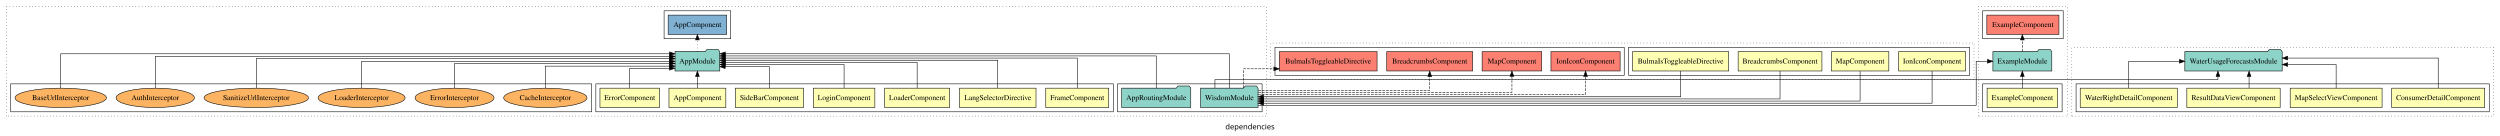
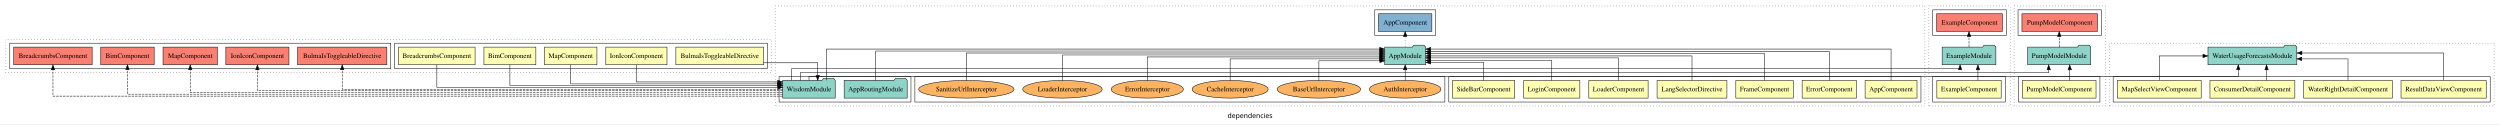
- <svg xmlns="http://www.w3.org/2000/svg" width="4653pt" height="253pt" viewBox="0.00 0.00 4653.00 252.80">
+ <svg xmlns="http://www.w3.org/2000/svg" width="5099pt" height="253pt" viewBox="0.00 0.00 5099.00 252.80">
  <g id="graph0" class="graph" transform="scale(1 1) rotate(0) translate(4 248.8)">
-     <polygon fill="white" stroke="transparent" points="-4,4 -4,-248.8 4649,-248.8 4649,4 -4,4" />
-     <text text-anchor="middle" x="2322.5" y="-8.2" font-family="sans-serif" font-size="14.00">dependencies</text>
+     <polygon fill="white" stroke="transparent" points="-4,4 -4,-248.8 5095,-248.8 5095,4 -4,4" />
+     <text text-anchor="middle" x="2545.5" y="-8.2" font-family="sans-serif" font-size="14.00">dependencies</text>
    <g id="clust1" class="cluster">
-       <polygon fill="none" stroke="black" stroke-dasharray="1,5" points="8,-32.8 8,-236.8 2353,-236.8 2353,-32.8 8,-32.8" />
+       <polygon fill="none" stroke="black" stroke-dasharray="1,5" points="1577,-32.8 1577,-236.8 3922,-236.8 3922,-32.8 1577,-32.8" />
    </g>
    <g id="clust2" class="cluster">
-       <polygon fill="none" stroke="black" points="1105,-40.8 1105,-92.8 2068,-92.8 2068,-40.8 1105,-40.8" />
+       <polygon fill="none" stroke="black" points="2951,-40.8 2951,-92.8 3914,-92.8 3914,-40.8 2951,-40.8" />
    </g>
    <g id="clust10" class="cluster">
-       <polygon fill="none" stroke="black" points="2076,-40.8 2076,-92.8 2345,-92.8 2345,-40.8 2076,-40.8" />
+       <polygon fill="none" stroke="black" points="1585,-40.8 1585,-92.8 1854,-92.8 1854,-40.8 1585,-40.8" />
    </g>
    <g id="clust12" class="cluster">
-       <polygon fill="none" stroke="black" points="1232,-176.8 1232,-228.8 1356,-228.8 1356,-176.8 1232,-176.8" />
+       <polygon fill="none" stroke="black" points="2800,-176.8 2800,-228.8 2924,-228.8 2924,-176.8 2800,-176.8" />
    </g>
    <g id="clust13" class="cluster">
-       <polygon fill="none" stroke="black" points="16,-40.8 16,-92.8 1097,-92.8 1097,-40.8 16,-40.8" />
+       <polygon fill="none" stroke="black" points="1862,-40.8 1862,-92.8 2943,-92.8 2943,-40.8 1862,-40.8" />
    </g>
    <g id="clust20" class="cluster">
-       <polygon fill="none" stroke="black" stroke-dasharray="1,5" points="3678,-32.8 3678,-236.8 3844,-236.8 3844,-32.8 3678,-32.8" />
+       <polygon fill="none" stroke="black" stroke-dasharray="1,5" points="3930,-32.8 3930,-236.8 4096,-236.8 4096,-32.8 3930,-32.8" />
    </g>
    <g id="clust21" class="cluster">
-       <polygon fill="none" stroke="black" points="3686,-40.8 3686,-92.8 3834,-92.8 3834,-40.8 3686,-40.8" />
+       <polygon fill="none" stroke="black" points="3938,-40.8 3938,-92.8 4086,-92.8 4086,-40.8 3938,-40.8" />
    </g>
    <g id="clust24" class="cluster">
-       <polygon fill="none" stroke="black" points="3686,-176.8 3686,-228.8 3836,-228.8 3836,-176.8 3686,-176.8" />
+       <polygon fill="none" stroke="black" points="3938,-176.8 3938,-228.8 4088,-228.8 4088,-176.8 3938,-176.8" />
    </g>
    <g id="clust27" class="cluster">
-       <polygon fill="none" stroke="black" stroke-dasharray="1,5" points="3852,-32.8 3852,-160.8 4637,-160.8 4637,-32.8 3852,-32.8" />
+       <polygon fill="none" stroke="black" stroke-dasharray="1,5" points="4104,-32.8 4104,-236.8 4290,-236.8 4290,-32.8 4104,-32.8" />
    </g>
    <g id="clust28" class="cluster">
-       <polygon fill="none" stroke="black" points="3860,-40.8 3860,-92.8 4629,-92.8 4629,-40.8 3860,-40.8" />
-     </g>
-     <g id="clust37" class="cluster">
-       <polygon fill="none" stroke="black" stroke-dasharray="1,5" points="2361,-100.8 2361,-168.8 3670,-168.8 3670,-100.8 2361,-100.8" />
-     </g>
-     <g id="clust38" class="cluster">
-       <polygon fill="none" stroke="black" points="3027,-108.8 3027,-160.8 3662,-160.8 3662,-108.8 3027,-108.8" />
+       <polygon fill="none" stroke="black" points="4113,-40.8 4113,-92.8 4279,-92.8 4279,-40.8 4113,-40.8" />
+     </g>
+     <g id="clust31" class="cluster">
+       <polygon fill="none" stroke="black" points="4112,-176.8 4112,-228.8 4282,-228.8 4282,-176.8 4112,-176.8" />
+     </g>
+     <g id="clust34" class="cluster">
+       <polygon fill="none" stroke="black" stroke-dasharray="1,5" points="4298,-32.8 4298,-160.8 5083,-160.8 5083,-32.8 4298,-32.8" />
+     </g>
+     <g id="clust35" class="cluster">
+       <polygon fill="none" stroke="black" points="4306,-40.8 4306,-92.8 5075,-92.8 5075,-40.8 4306,-40.8" />
    </g>
    <g id="clust44" class="cluster">
-       <polygon fill="none" stroke="black" points="2369,-108.8 2369,-160.8 3019,-160.8 3019,-108.8 2369,-108.8" />
+       <polygon fill="none" stroke="black" stroke-dasharray="1,5" points="8,-100.8 8,-168.8 1569,-168.8 1569,-100.8 8,-100.8" />
+     </g>
+     <g id="clust45" class="cluster">
+       <polygon fill="none" stroke="black" points="801,-108.8 801,-160.8 1561,-160.8 1561,-108.8 801,-108.8" />
+     </g>
+     <g id="clust52" class="cluster">
+       <polygon fill="none" stroke="black" points="16,-108.8 16,-160.8 793,-160.8 793,-108.8 16,-108.8" />
    </g>
    <g id="node1" class="node">
-       <polygon fill="#ffffb3" stroke="black" points="1346.94,-84.8 1241.06,-84.8 1241.06,-48.8 1346.94,-48.8 1346.94,-84.8" />
-       <text text-anchor="middle" x="1294" y="-62.6" font-family="Times,serif" font-size="14.00">AppComponent</text>
+       <polygon fill="#ffffb3" stroke="black" points="3905.94,-84.8 3800.06,-84.8 3800.06,-48.8 3905.94,-48.8 3905.94,-84.8" />
+       <text text-anchor="middle" x="3853" y="-62.6" font-family="Times,serif" font-size="14.00">AppComponent</text>
    </g>
    <g id="node8" class="node">
-       <polygon fill="#8dd3c7" stroke="black" points="1335.66,-152.8 1332.66,-156.8 1311.66,-156.8 1308.66,-152.8 1252.34,-152.8 1252.34,-116.8 1335.66,-116.8 1335.66,-152.8" />
-       <text text-anchor="middle" x="1294" y="-130.6" font-family="Times,serif" font-size="14.00">AppModule</text>
+       <polygon fill="#8dd3c7" stroke="black" points="2903.66,-152.8 2900.66,-156.8 2879.66,-156.8 2876.66,-152.8 2820.34,-152.8 2820.34,-116.8 2903.66,-116.8 2903.66,-152.8" />
+       <text text-anchor="middle" x="2862" y="-130.6" font-family="Times,serif" font-size="14.00">AppModule</text>
    </g>
    <g id="edge1" class="edge">
-       <path fill="none" stroke="black" d="M1294,-85.02C1294,-85.02 1294,-106.53 1294,-106.53" />
-       <polygon fill="black" stroke="black" points="1290.5,-106.53 1294,-116.53 1297.5,-106.53 1290.5,-106.53" />
+       <path fill="none" stroke="black" d="M3853,-85C3853,-109.16 3853,-148.8 3853,-148.8 3853,-148.8 2913.95,-148.8 2913.95,-148.8" />
+       <polygon fill="black" stroke="black" points="2913.95,-145.3 2903.95,-148.8 2913.95,-152.3 2913.95,-145.3" />
    </g>
    <g id="node2" class="node">
-       <polygon fill="#ffffb3" stroke="black" points="1223.37,-84.8 1112.63,-84.8 1112.63,-48.8 1223.37,-48.8 1223.37,-84.8" />
-       <text text-anchor="middle" x="1168" y="-62.6" font-family="Times,serif" font-size="14.00">ErrorComponent</text>
+       <polygon fill="#ffffb3" stroke="black" points="3782.37,-84.8 3671.63,-84.8 3671.63,-48.8 3782.37,-48.8 3782.37,-84.8" />
+       <text text-anchor="middle" x="3727" y="-62.6" font-family="Times,serif" font-size="14.00">ErrorComponent</text>
    </g>
    <g id="edge2" class="edge">
-       <path fill="none" stroke="black" d="M1168,-84.81C1168,-100.85 1168,-121.8 1168,-121.8 1168,-121.8 1242.04,-121.8 1242.04,-121.8" />
-       <polygon fill="black" stroke="black" points="1242.04,-125.3 1252.04,-121.8 1242.04,-118.3 1242.04,-125.3" />
+       <path fill="none" stroke="black" d="M3727,-85.05C3727,-107.82 3727,-143.8 3727,-143.8 3727,-143.8 2913.72,-143.8 2913.72,-143.8" />
+       <polygon fill="black" stroke="black" points="2913.72,-140.3 2903.72,-143.8 2913.72,-147.3 2913.72,-140.3" />
    </g>
    <g id="node3" class="node">
-       <polygon fill="#ffffb3" stroke="black" points="2059.6,-84.8 1942.4,-84.8 1942.4,-48.8 2059.6,-48.8 2059.6,-84.8" />
-       <text text-anchor="middle" x="2001" y="-62.6" font-family="Times,serif" font-size="14.00">FrameComponent</text>
+       <polygon fill="#ffffb3" stroke="black" points="3653.6,-84.8 3536.4,-84.8 3536.4,-48.8 3653.6,-48.8 3653.6,-84.8" />
+       <text text-anchor="middle" x="3595" y="-62.6" font-family="Times,serif" font-size="14.00">FrameComponent</text>
    </g>
    <g id="edge3" class="edge">
-       <path fill="none" stroke="black" d="M2001,-85.09C2001,-107.01 2001,-140.8 2001,-140.8 2001,-140.8 1345.85,-140.8 1345.85,-140.8" />
-       <polygon fill="black" stroke="black" points="1345.85,-137.3 1335.85,-140.8 1345.85,-144.3 1345.85,-137.3" />
+       <path fill="none" stroke="black" d="M3595,-84.84C3595,-106.46 3595,-139.8 3595,-139.8 3595,-139.8 2913.78,-139.8 2913.78,-139.8" />
+       <polygon fill="black" stroke="black" points="2913.78,-136.3 2903.78,-139.8 2913.78,-143.3 2913.78,-136.3" />
    </g>
    <g id="node4" class="node">
-       <polygon fill="#ffffb3" stroke="black" points="1924.22,-84.8 1781.78,-84.8 1781.78,-48.8 1924.22,-48.8 1924.22,-84.8" />
-       <text text-anchor="middle" x="1853" y="-62.6" font-family="Times,serif" font-size="14.00">LangSelectorDirective</text>
+       <polygon fill="#ffffb3" stroke="black" points="3518.22,-84.8 3375.78,-84.8 3375.78,-48.8 3518.22,-48.8 3518.22,-84.8" />
+       <text text-anchor="middle" x="3447" y="-62.6" font-family="Times,serif" font-size="14.00">LangSelectorDirective</text>
    </g>
    <g id="edge4" class="edge">
-       <path fill="none" stroke="black" d="M1853,-84.83C1853,-105.57 1853,-136.8 1853,-136.8 1853,-136.8 1346.02,-136.8 1346.02,-136.8" />
-       <polygon fill="black" stroke="black" points="1346.02,-133.3 1336.02,-136.8 1346.02,-140.3 1346.02,-133.3" />
+       <path fill="none" stroke="black" d="M3447,-85.02C3447,-105.17 3447,-134.8 3447,-134.8 3447,-134.8 2914.07,-134.8 2914.07,-134.8" />
+       <polygon fill="black" stroke="black" points="2914.07,-131.3 2904.07,-134.8 2914.07,-138.3 2914.07,-131.3" />
    </g>
    <g id="node5" class="node">
-       <polygon fill="#ffffb3" stroke="black" points="1763.47,-84.8 1642.53,-84.8 1642.53,-48.8 1763.47,-48.8 1763.47,-84.8" />
-       <text text-anchor="middle" x="1703" y="-62.6" font-family="Times,serif" font-size="14.00">LoaderComponent</text>
+       <polygon fill="#ffffb3" stroke="black" points="3357.47,-84.8 3236.53,-84.8 3236.53,-48.8 3357.47,-48.8 3357.47,-84.8" />
+       <text text-anchor="middle" x="3297" y="-62.6" font-family="Times,serif" font-size="14.00">LoaderComponent</text>
    </g>
    <g id="edge5" class="edge">
-       <path fill="none" stroke="black" d="M1703,-84.83C1703,-104.38 1703,-132.8 1703,-132.8 1703,-132.8 1345.85,-132.8 1345.85,-132.8" />
-       <polygon fill="black" stroke="black" points="1345.85,-129.3 1335.85,-132.8 1345.85,-136.3 1345.85,-129.3" />
+       <path fill="none" stroke="black" d="M3297,-84.97C3297,-103.89 3297,-130.8 3297,-130.8 3297,-130.8 2913.71,-130.8 2913.71,-130.8" />
+       <polygon fill="black" stroke="black" points="2913.71,-127.3 2903.71,-130.8 2913.71,-134.3 2913.71,-127.3" />
    </g>
    <g id="node6" class="node">
-       <polygon fill="#ffffb3" stroke="black" points="1624.28,-84.8 1509.72,-84.8 1509.72,-48.8 1624.28,-48.8 1624.28,-84.8" />
-       <text text-anchor="middle" x="1567" y="-62.6" font-family="Times,serif" font-size="14.00">LoginComponent</text>
+       <polygon fill="#ffffb3" stroke="black" points="3218.27,-84.8 3103.73,-84.8 3103.73,-48.8 3218.27,-48.8 3218.27,-84.8" />
+       <text text-anchor="middle" x="3161" y="-62.6" font-family="Times,serif" font-size="14.00">LoginComponent</text>
    </g>
    <g id="edge6" class="edge">
-       <path fill="none" stroke="black" d="M1567,-85.07C1567,-103.36 1567,-128.8 1567,-128.8 1567,-128.8 1345.76,-128.8 1345.76,-128.8" />
-       <polygon fill="black" stroke="black" points="1345.76,-125.3 1335.76,-128.8 1345.76,-132.3 1345.76,-125.3" />
+       <path fill="none" stroke="black" d="M3161,-84.82C3161,-102.17 3161,-125.8 3161,-125.8 3161,-125.8 2913.89,-125.8 2913.89,-125.8" />
+       <polygon fill="black" stroke="black" points="2913.89,-122.3 2903.89,-125.8 2913.89,-129.3 2913.89,-122.3" />
    </g>
    <g id="node7" class="node">
-       <polygon fill="#ffffb3" stroke="black" points="1491.43,-84.8 1364.57,-84.8 1364.57,-48.8 1491.43,-48.8 1491.43,-84.8" />
-       <text text-anchor="middle" x="1428" y="-62.6" font-family="Times,serif" font-size="14.00">SideBarComponent</text>
+       <polygon fill="#ffffb3" stroke="black" points="3085.44,-84.8 2958.56,-84.8 2958.56,-48.8 3085.44,-48.8 3085.44,-84.8" />
+       <text text-anchor="middle" x="3022" y="-62.6" font-family="Times,serif" font-size="14.00">SideBarComponent</text>
    </g>
    <g id="edge7" class="edge">
-       <path fill="none" stroke="black" d="M1428,-84.83C1428,-101.86 1428,-124.8 1428,-124.8 1428,-124.8 1345.66,-124.8 1345.66,-124.8" />
-       <polygon fill="black" stroke="black" points="1345.66,-121.3 1335.66,-124.8 1345.66,-128.3 1345.66,-121.3" />
+       <path fill="none" stroke="black" d="M3022,-84.81C3022,-100.85 3022,-121.8 3022,-121.8 3022,-121.8 2914.04,-121.8 2914.04,-121.8" />
+       <polygon fill="black" stroke="black" points="2914.04,-118.3 2904.04,-121.8 2914.04,-125.3 2914.04,-118.3" />
    </g>
    <g id="node11" class="node">
-       <polygon fill="#80b1d3" stroke="black" points="1348.44,-220.8 1239.56,-220.8 1239.56,-184.8 1348.44,-184.8 1348.44,-220.8" />
-       <text text-anchor="middle" x="1294" y="-198.6" font-family="Times,serif" font-size="14.00">AppComponent </text>
+       <polygon fill="#80b1d3" stroke="black" points="2916.44,-220.8 2807.56,-220.8 2807.56,-184.8 2916.44,-184.8 2916.44,-220.8" />
+       <text text-anchor="middle" x="2862" y="-198.6" font-family="Times,serif" font-size="14.00">AppComponent </text>
    </g>
    <g id="edge10" class="edge">
-       <path fill="none" stroke="black" stroke-dasharray="1,5" d="M1294,-153.02C1294,-153.02 1294,-174.53 1294,-174.53" />
-       <polygon fill="black" stroke="black" points="1290.5,-174.53 1294,-184.53 1297.5,-174.53 1290.5,-174.53" />
+       <path fill="none" stroke="black" stroke-dasharray="1,5" d="M2862,-153.02C2862,-153.02 2862,-174.53 2862,-174.53" />
+       <polygon fill="black" stroke="black" points="2858.5,-174.53 2862,-184.53 2865.5,-174.53 2858.5,-174.53" />
    </g>
    <g id="node9" class="node">
-       <polygon fill="#8dd3c7" stroke="black" points="2212.27,-84.8 2209.27,-88.8 2188.27,-88.8 2185.27,-84.8 2083.73,-84.8 2083.73,-48.8 2212.27,-48.8 2212.27,-84.8" />
-       <text text-anchor="middle" x="2148" y="-62.6" font-family="Times,serif" font-size="14.00">AppRoutingModule</text>
+       <polygon fill="#8dd3c7" stroke="black" points="1846.28,-84.8 1843.28,-88.8 1822.28,-88.8 1819.28,-84.8 1717.72,-84.8 1717.72,-48.8 1846.28,-48.8 1846.28,-84.8" />
+       <text text-anchor="middle" x="1782" y="-62.6" font-family="Times,serif" font-size="14.00">AppRoutingModule</text>
    </g>
    <g id="edge8" class="edge">
-       <path fill="none" stroke="black" d="M2148,-84.89C2148,-107.93 2148,-144.8 2148,-144.8 2148,-144.8 1345.77,-144.8 1345.77,-144.8" />
-       <polygon fill="black" stroke="black" points="1345.77,-141.3 1335.77,-144.8 1345.77,-148.3 1345.77,-141.3" />
+       <path fill="none" stroke="black" d="M1782,-84.89C1782,-107.93 1782,-144.8 1782,-144.8 1782,-144.8 2810.32,-144.8 2810.32,-144.8" />
+       <polygon fill="black" stroke="black" points="2810.32,-148.3 2820.32,-144.8 2810.32,-141.3 2810.32,-148.3" />
    </g>
    <g id="node10" class="node">
-       <polygon fill="#8dd3c7" stroke="black" points="2337.49,-84.8 2334.49,-88.8 2313.49,-88.8 2310.49,-84.8 2230.51,-84.8 2230.51,-48.8 2337.49,-48.8 2337.49,-84.8" />
-       <text text-anchor="middle" x="2284" y="-62.6" font-family="Times,serif" font-size="14.00">WisdomModule</text>
+       <polygon fill="#8dd3c7" stroke="black" points="1699.49,-84.8 1696.49,-88.8 1675.49,-88.8 1672.49,-84.8 1592.51,-84.8 1592.51,-48.8 1699.49,-48.8 1699.49,-84.8" />
+       <text text-anchor="middle" x="1646" y="-62.6" font-family="Times,serif" font-size="14.00">WisdomModule</text>
    </g>
    <g id="edge9" class="edge">
-       <path fill="none" stroke="black" d="M2284,-85C2284,-109.16 2284,-148.8 2284,-148.8 2284,-148.8 1345.91,-148.8 1345.91,-148.8" />
-       <polygon fill="black" stroke="black" points="1345.91,-145.3 1335.91,-148.8 1345.91,-152.3 1345.91,-145.3" />
+       <path fill="none" stroke="black" d="M1681.66,-85C1681.66,-109.16 1681.66,-148.8 1681.66,-148.8 1681.66,-148.8 2809.99,-148.8 2809.99,-148.8" />
+       <polygon fill="black" stroke="black" points="2809.99,-152.3 2819.99,-148.8 2809.99,-145.3 2809.99,-152.3" />
    </g>
    <g id="node19" class="node">
-       <polygon fill="#8dd3c7" stroke="black" points="3814.81,-152.8 3811.81,-156.8 3790.81,-156.8 3787.81,-152.8 3705.19,-152.8 3705.19,-116.8 3814.81,-116.8 3814.81,-152.8" />
-       <text text-anchor="middle" x="3760" y="-130.6" font-family="Times,serif" font-size="14.00">ExampleModule</text>
+       <polygon fill="#8dd3c7" stroke="black" points="4066.81,-152.8 4063.81,-156.8 4042.81,-156.8 4039.81,-152.8 3957.19,-152.8 3957.19,-116.8 4066.81,-116.8 4066.81,-152.8" />
+       <text text-anchor="middle" x="4012" y="-130.6" font-family="Times,serif" font-size="14.00">ExampleModule</text>
    </g>
    <g id="edge18" class="edge">
-       <path fill="none" stroke="black" d="M2337.64,-52.8C2593.1,-52.8 3674.07,-52.8 3674.07,-52.8 3674.07,-52.8 3674.07,-134.8 3674.07,-134.8 3674.07,-134.8 3695.09,-134.8 3695.09,-134.8" />
-       <polygon fill="black" stroke="black" points="3695.09,-138.3 3705.09,-134.8 3695.09,-131.3 3695.09,-138.3" />
+       <path fill="none" stroke="black" d="M1610.34,-84.86C1610.34,-96.24 1610.34,-108.8 1610.34,-108.8 1610.34,-108.8 3993.78,-108.8 3993.78,-108.8 3993.78,-108.8 3993.78,-109.59 3993.78,-109.59" />
+       <polygon fill="black" stroke="black" points="3990.28,-106.74 3993.78,-116.74 3997.28,-106.74 3990.28,-106.74" />
+     </g>
+     <g id="node22" class="node">
+       <polygon fill="#8dd3c7" stroke="black" points="4260.28,-152.8 4257.28,-156.8 4236.28,-156.8 4233.28,-152.8 4131.72,-152.8 4131.72,-116.8 4260.28,-116.8 4260.28,-152.8" />
+       <text text-anchor="middle" x="4196" y="-130.6" font-family="Times,serif" font-size="14.00">PumpModelModule</text>
+     </g>
+     <g id="edge21" class="edge">
+       <path fill="none" stroke="black" d="M1628.17,-84.99C1628.17,-93.08 1628.17,-100.8 1628.17,-100.8 1628.17,-100.8 4174.54,-100.8 4174.54,-100.8 4174.54,-100.8 4174.54,-106.61 4174.54,-106.61" />
+       <polygon fill="black" stroke="black" points="4171.04,-106.61 4174.54,-116.61 4178.04,-106.61 4171.04,-106.61" />
+     </g>
+     <g id="node28" class="node">
+       <polygon fill="#8dd3c7" stroke="black" points="4680.61,-152.8 4677.61,-156.8 4656.61,-156.8 4653.61,-152.8 4499.39,-152.8 4499.39,-116.8 4680.61,-116.8 4680.61,-152.8" />
+       <text text-anchor="middle" x="4590" y="-130.6" font-family="Times,serif" font-size="14.00">WaterUsageForecastsModule</text>
+     </g>
+     <g id="edge27" class="edge">
+       <path fill="none" stroke="black" d="M1646,-84.86C1646,-89.29 1646,-92.8 1646,-92.8 1646,-92.8 4561.15,-92.8 4561.15,-92.8 4561.15,-92.8 4561.15,-106.74 4561.15,-106.74" />
+       <polygon fill="black" stroke="black" points="4557.65,-106.74 4561.15,-116.74 4564.65,-106.74 4557.65,-106.74" />
+     </g>
+     <g id="node34" class="node">
+       <polygon fill="#fb8072" stroke="black" points="310.45,-152.8 201.55,-152.8 201.55,-116.8 310.45,-116.8 310.45,-152.8" />
+       <text text-anchor="middle" x="256" y="-130.6" font-family="Times,serif" font-size="14.00">BimComponent </text>
+     </g>
+     <g id="edge33" class="edge">
+       <path fill="none" stroke="black" stroke-dasharray="5,2" d="M1592.36,-56.8C1336.91,-56.8 256,-56.8 256,-56.8 256,-56.8 256,-106.71 256,-106.71" />
+       <polygon fill="black" stroke="black" points="252.5,-106.71 256,-116.71 259.5,-106.71 252.5,-106.71" />
+     </g>
+     <g id="node35" class="node">
+       <polygon fill="#fb8072" stroke="black" points="183.97,-152.8 24.03,-152.8 24.03,-116.8 183.97,-116.8 183.97,-152.8" />
+       <text text-anchor="middle" x="104" y="-130.6" font-family="Times,serif" font-size="14.00">BreadcrumbsComponent </text>
+     </g>
+     <g id="edge34" class="edge">
+       <path fill="none" stroke="black" stroke-dasharray="5,2" d="M1592.47,-52.8C1320.44,-52.8 104,-52.8 104,-52.8 104,-52.8 104,-106.6 104,-106.6" />
+       <polygon fill="black" stroke="black" points="100.5,-106.6 104,-116.6 107.5,-106.6 100.5,-106.6" />
+     </g>
+     <g id="node36" class="node">
+       <polygon fill="#fb8072" stroke="black" points="785,-152.8 603,-152.8 603,-116.8 785,-116.8 785,-152.8" />
+       <text text-anchor="middle" x="694" y="-130.6" font-family="Times,serif" font-size="14.00">BulmaIsToggleableDirective </text>
+     </g>
+     <g id="edge35" class="edge">
+       <path fill="none" stroke="black" stroke-dasharray="5,2" d="M1592.43,-66.8C1391.49,-66.8 694,-66.8 694,-66.8 694,-66.8 694,-106.58 694,-106.58" />
+       <polygon fill="black" stroke="black" points="690.5,-106.58 694,-116.58 697.5,-106.58 690.5,-106.58" />
+     </g>
+     <g id="node37" class="node">
+       <polygon fill="#fb8072" stroke="black" points="585.37,-152.8 456.63,-152.8 456.63,-116.8 585.37,-116.8 585.37,-152.8" />
+       <text text-anchor="middle" x="521" y="-130.6" font-family="Times,serif" font-size="14.00">IonIconComponent </text>
+     </g>
+     <g id="edge36" class="edge">
+       <path fill="none" stroke="black" stroke-dasharray="5,2" d="M1592.5,-63.8C1368.92,-63.8 521,-63.8 521,-63.8 521,-63.8 521,-106.52 521,-106.52" />
+       <polygon fill="black" stroke="black" points="517.5,-106.52 521,-116.52 524.5,-106.52 517.5,-106.52" />
+     </g>
+     <g id="node38" class="node">
+       <polygon fill="#fb8072" stroke="black" points="439.49,-152.8 328.51,-152.8 328.51,-116.8 439.49,-116.8 439.49,-152.8" />
+       <text text-anchor="middle" x="384" y="-130.6" font-family="Times,serif" font-size="14.00">MapComponent </text>
+     </g>
+     <g id="edge37" class="edge">
+       <path fill="none" stroke="black" stroke-dasharray="5,2" d="M1592.18,-59.8C1351.3,-59.8 384,-59.8 384,-59.8 384,-59.8 384,-106.64 384,-106.64" />
+       <polygon fill="black" stroke="black" points="380.5,-106.64 384,-116.64 387.5,-106.64 380.5,-106.64" />
+     </g>
+     <g id="node12" class="node">
+       <ellipse fill="#fdb462" stroke="black" cx="2862" cy="-66.8" rx="72.92" ry="18" />
+       <text text-anchor="middle" x="2862" y="-62.6" font-family="Times,serif" font-size="14.00">AuthInterceptor</text>
+     </g>
+     <g id="edge11" class="edge">
+       <path fill="none" stroke="black" d="M2862,-85.02C2862,-85.02 2862,-106.53 2862,-106.53" />
+       <polygon fill="black" stroke="black" points="2858.5,-106.53 2862,-116.53 2865.5,-106.53 2858.5,-106.53" />
+     </g>
+     <g id="node13" class="node">
+       <ellipse fill="#fdb462" stroke="black" cx="2686" cy="-66.8" rx="85.08" ry="18" />
+       <text text-anchor="middle" x="2686" y="-62.6" font-family="Times,serif" font-size="14.00">BaseUrlInterceptor</text>
+     </g>
+     <g id="edge12" class="edge">
+       <path fill="none" stroke="black" d="M2686,-84.83C2686,-101.86 2686,-124.8 2686,-124.8 2686,-124.8 2810.29,-124.8 2810.29,-124.8" />
+       <polygon fill="black" stroke="black" points="2810.29,-128.3 2820.29,-124.8 2810.29,-121.3 2810.29,-128.3" />
+     </g>
+     <g id="node14" class="node">
+       <ellipse fill="#fdb462" stroke="black" cx="2505" cy="-66.8" rx="77.54" ry="18" />
+       <text text-anchor="middle" x="2505" y="-62.6" font-family="Times,serif" font-size="14.00">CacheInterceptor</text>
+     </g>
+     <g id="edge13" class="edge">
+       <path fill="none" stroke="black" d="M2505,-85.07C2505,-103.36 2505,-128.8 2505,-128.8 2505,-128.8 2810,-128.8 2810,-128.8" />
+       <polygon fill="black" stroke="black" points="2810,-132.3 2820,-128.8 2810,-125.3 2810,-132.3" />
+     </g>
+     <g id="node15" class="node">
+       <ellipse fill="#fdb462" stroke="black" cx="2336" cy="-66.8" rx="73.54" ry="18" />
+       <text text-anchor="middle" x="2336" y="-62.6" font-family="Times,serif" font-size="14.00">ErrorInterceptor</text>
+     </g>
+     <g id="edge14" class="edge">
+       <path fill="none" stroke="black" d="M2336,-84.83C2336,-104.38 2336,-132.8 2336,-132.8 2336,-132.8 2810.29,-132.8 2810.29,-132.8" />
+       <polygon fill="black" stroke="black" points="2810.29,-136.3 2820.29,-132.8 2810.29,-129.3 2810.29,-136.3" />
+     </g>
+     <g id="node16" class="node">
+       <ellipse fill="#fdb462" stroke="black" cx="2163" cy="-66.8" rx="80.98" ry="18" />
+       <text text-anchor="middle" x="2163" y="-62.6" font-family="Times,serif" font-size="14.00">LoaderInterceptor</text>
+     </g>
+     <g id="edge15" class="edge">
+       <path fill="none" stroke="black" d="M2163,-84.83C2163,-105.57 2163,-136.8 2163,-136.8 2163,-136.8 2810.11,-136.8 2810.11,-136.8" />
+       <polygon fill="black" stroke="black" points="2810.11,-140.3 2820.11,-136.8 2810.11,-133.3 2810.11,-140.3" />
+     </g>
+     <g id="node17" class="node">
+       <ellipse fill="#fdb462" stroke="black" cx="1967" cy="-66.8" rx="97.25" ry="18" />
+       <text text-anchor="middle" x="1967" y="-62.6" font-family="Times,serif" font-size="14.00">SanitizeUrlInterceptor</text>
+     </g>
+     <g id="edge16" class="edge">
+       <path fill="none" stroke="black" d="M1967,-85.09C1967,-107.01 1967,-140.8 1967,-140.8 1967,-140.8 2810.33,-140.8 2810.33,-140.8" />
+       <polygon fill="black" stroke="black" points="2810.33,-144.3 2820.33,-140.8 2810.33,-137.3 2810.33,-144.3" />
+     </g>
+     <g id="node18" class="node">
+       <polygon fill="#ffffb3" stroke="black" points="4077.59,-84.8 3946.41,-84.8 3946.41,-48.8 4077.59,-48.8 4077.59,-84.8" />
+       <text text-anchor="middle" x="4012" y="-62.6" font-family="Times,serif" font-size="14.00">ExampleComponent</text>
+     </g>
+     <g id="edge17" class="edge">
+       <path fill="none" stroke="black" d="M4030.22,-85.02C4030.22,-85.02 4030.22,-106.53 4030.22,-106.53" />
+       <polygon fill="black" stroke="black" points="4026.72,-106.53 4030.22,-116.53 4033.72,-106.53 4026.72,-106.53" />
+     </g>
+     <g id="node20" class="node">
+       <polygon fill="#fb8072" stroke="black" points="4080.09,-220.8 3945.91,-220.8 3945.91,-184.8 4080.09,-184.8 4080.09,-220.8" />
+       <text text-anchor="middle" x="4013" y="-198.6" font-family="Times,serif" font-size="14.00">ExampleComponent </text>
+     </g>
+     <g id="edge19" class="edge">
+       <path fill="none" stroke="black" stroke-dasharray="5,2" d="M4012,-153.02C4012,-153.02 4012,-174.53 4012,-174.53" />
+       <polygon fill="black" stroke="black" points="4008.5,-174.53 4012,-184.53 4015.5,-174.53 4008.5,-174.53" />
+     </g>
+     <g id="node21" class="node">
+       <polygon fill="#ffffb3" stroke="black" points="4271.06,-84.8 4120.94,-84.8 4120.94,-48.8 4271.06,-48.8 4271.06,-84.8" />
+       <text text-anchor="middle" x="4196" y="-62.6" font-family="Times,serif" font-size="14.00">PumpModelComponent</text>
+     </g>
+     <g id="edge20" class="edge">
+       <path fill="none" stroke="black" d="M4217.46,-85.02C4217.46,-85.02 4217.46,-106.53 4217.46,-106.53" />
+       <polygon fill="black" stroke="black" points="4213.96,-106.53 4217.46,-116.53 4220.96,-106.53 4213.96,-106.53" />
+     </g>
+     <g id="node23" class="node">
+       <polygon fill="#fb8072" stroke="black" points="4274.06,-220.8 4119.94,-220.8 4119.94,-184.8 4274.06,-184.8 4274.06,-220.8" />
+       <text text-anchor="middle" x="4197" y="-198.6" font-family="Times,serif" font-size="14.00">PumpModelComponent </text>
+     </g>
+     <g id="edge22" class="edge">
+       <path fill="none" stroke="black" stroke-dasharray="5,2" d="M4196,-153.02C4196,-153.02 4196,-174.53 4196,-174.53" />
+       <polygon fill="black" stroke="black" points="4192.5,-174.53 4196,-184.53 4199.5,-174.53 4192.5,-174.53" />
+     </g>
+     <g id="node24" class="node">
+       <polygon fill="#ffffb3" stroke="black" points="4676.59,-84.8 4503.41,-84.8 4503.41,-48.8 4676.59,-48.8 4676.59,-84.8" />
+       <text text-anchor="middle" x="4590" y="-62.6" font-family="Times,serif" font-size="14.00">ConsumerDetailComponent</text>
+     </g>
+     <g id="edge23" class="edge">
+       <path fill="none" stroke="black" d="M4618.85,-85.02C4618.85,-85.02 4618.85,-106.53 4618.85,-106.53" />
+       <polygon fill="black" stroke="black" points="4615.35,-106.53 4618.85,-116.53 4622.35,-106.53 4615.35,-106.53" />
    </g>
    <g id="node25" class="node">
-       <polygon fill="#8dd3c7" stroke="black" points="4243.59,-152.8 4240.59,-156.8 4219.59,-156.8 4216.59,-152.8 4062.41,-152.8 4062.41,-116.8 4243.59,-116.8 4243.59,-152.8" />
-       <text text-anchor="middle" x="4153" y="-130.6" font-family="Times,serif" font-size="14.00">WaterUsageForecastsModule</text>
+       <polygon fill="#ffffb3" stroke="black" points="4485.53,-84.8 4314.47,-84.8 4314.47,-48.8 4485.53,-48.8 4485.53,-84.8" />
+       <text text-anchor="middle" x="4400" y="-62.6" font-family="Times,serif" font-size="14.00">MapSelectViewComponent</text>
    </g>
    <g id="edge24" class="edge">
-       <path fill="none" stroke="black" d="M2257.25,-84.99C2257.25,-93.08 2257.25,-100.8 2257.25,-100.8 2257.25,-100.8 4124.02,-100.8 4124.02,-100.8 4124.02,-100.8 4124.02,-106.61 4124.02,-106.61" />
-       <polygon fill="black" stroke="black" points="4120.52,-106.61 4124.02,-116.61 4127.52,-106.61 4120.52,-106.61" />
+       <path fill="none" stroke="black" d="M4400,-85.02C4400,-105.17 4400,-134.8 4400,-134.8 4400,-134.8 4489.17,-134.8 4489.17,-134.8" />
+       <polygon fill="black" stroke="black" points="4489.17,-138.3 4499.17,-134.8 4489.17,-131.3 4489.17,-138.3" />
+     </g>
+     <g id="node26" class="node">
+       <polygon fill="#ffffb3" stroke="black" points="5066.86,-84.8 4893.14,-84.8 4893.14,-48.8 5066.86,-48.8 5066.86,-84.8" />
+       <text text-anchor="middle" x="4980" y="-62.6" font-family="Times,serif" font-size="14.00">ResultDataViewComponent</text>
+     </g>
+     <g id="edge25" class="edge">
+       <path fill="none" stroke="black" d="M4980,-85.09C4980,-107.01 4980,-140.8 4980,-140.8 4980,-140.8 4690.95,-140.8 4690.95,-140.8" />
+       <polygon fill="black" stroke="black" points="4690.95,-137.3 4680.95,-140.8 4690.95,-144.3 4690.95,-137.3" />
+     </g>
+     <g id="node27" class="node">
+       <polygon fill="#ffffb3" stroke="black" points="4875.35,-84.8 4694.65,-84.8 4694.65,-48.8 4875.35,-48.8 4875.35,-84.8" />
+       <text text-anchor="middle" x="4785" y="-62.6" font-family="Times,serif" font-size="14.00">WaterRightDetailComponent</text>
+     </g>
+     <g id="edge26" class="edge">
+       <path fill="none" stroke="black" d="M4785,-85.07C4785,-103.36 4785,-128.8 4785,-128.8 4785,-128.8 4690.65,-128.8 4690.65,-128.8" />
+       <polygon fill="black" stroke="black" points="4690.65,-125.3 4680.65,-128.8 4690.65,-132.3 4690.65,-125.3" />
+     </g>
+     <g id="node29" class="node">
+       <polygon fill="#ffffb3" stroke="black" points="1088.95,-152.8 983.05,-152.8 983.05,-116.8 1088.95,-116.8 1088.95,-152.8" />
+       <text text-anchor="middle" x="1036" y="-130.6" font-family="Times,serif" font-size="14.00">BimComponent</text>
+     </g>
+     <g id="edge28" class="edge">
+       <path fill="none" stroke="black" d="M1036,-116.8C1036,-99.12 1036,-74.8 1036,-74.8 1036,-74.8 1582.4,-74.8 1582.4,-74.8" />
+       <polygon fill="black" stroke="black" points="1582.4,-78.3 1592.4,-74.8 1582.4,-71.3 1582.4,-78.3" />
    </g>
    <g id="node30" class="node">
-       <polygon fill="#fb8072" stroke="black" points="2736.97,-152.8 2577.03,-152.8 2577.03,-116.8 2736.97,-116.8 2736.97,-152.8" />
-       <text text-anchor="middle" x="2657" y="-130.6" font-family="Times,serif" font-size="14.00">BreadcrumbsComponent </text>
+       <polygon fill="#ffffb3" stroke="black" points="964.97,-152.8 809.03,-152.8 809.03,-116.8 964.97,-116.8 964.97,-152.8" />
+       <text text-anchor="middle" x="887" y="-130.6" font-family="Times,serif" font-size="14.00">BreadcrumbsComponent</text>
    </g>
    <g id="edge29" class="edge">
-       <path fill="none" stroke="black" stroke-dasharray="5,2" d="M2337.84,-80.8C2441.13,-80.8 2657,-80.8 2657,-80.8 2657,-80.8 2657,-106.52 2657,-106.52" />
-       <polygon fill="black" stroke="black" points="2653.5,-106.52 2657,-116.52 2660.5,-106.52 2653.5,-106.52" />
+       <path fill="none" stroke="black" d="M887,-116.63C887,-97.71 887,-70.8 887,-70.8 887,-70.8 1582.33,-70.8 1582.33,-70.8" />
+       <polygon fill="black" stroke="black" points="1582.33,-74.3 1592.33,-70.8 1582.33,-67.3 1582.33,-74.3" />
    </g>
    <g id="node31" class="node">
-       <polygon fill="#fb8072" stroke="black" points="2559,-152.8 2377,-152.8 2377,-116.8 2559,-116.8 2559,-152.8" />
-       <text text-anchor="middle" x="2468" y="-130.6" font-family="Times,serif" font-size="14.00">BulmaIsToggleableDirective </text>
+       <polygon fill="#ffffb3" stroke="black" points="1553.5,-152.8 1374.5,-152.8 1374.5,-116.8 1553.5,-116.8 1553.5,-152.8" />
+       <text text-anchor="middle" x="1464" y="-130.6" font-family="Times,serif" font-size="14.00">BulmaIsToggleableDirective</text>
    </g>
    <g id="edge30" class="edge">
-       <path fill="none" stroke="black" stroke-dasharray="5,2" d="M2310.75,-85.08C2310.75,-100.75 2310.75,-120.8 2310.75,-120.8 2310.75,-120.8 2366.98,-120.8 2366.98,-120.8" />
-       <polygon fill="black" stroke="black" points="2366.98,-124.3 2376.98,-120.8 2366.98,-117.3 2366.98,-124.3" />
+       <path fill="none" stroke="black" d="M1553.4,-120.8C1606.6,-120.8 1663.83,-120.8 1663.83,-120.8 1663.83,-120.8 1663.83,-95.08 1663.83,-95.08" />
+       <polygon fill="black" stroke="black" points="1667.33,-95.08 1663.83,-85.08 1660.33,-95.08 1667.33,-95.08" />
    </g>
    <g id="node32" class="node">
-       <polygon fill="#fb8072" stroke="black" points="3011.37,-152.8 2882.63,-152.8 2882.63,-116.8 3011.37,-116.8 3011.37,-152.8" />
-       <text text-anchor="middle" x="2947" y="-130.6" font-family="Times,serif" font-size="14.00">IonIconComponent </text>
+       <polygon fill="#ffffb3" stroke="black" points="1356.37,-152.8 1231.63,-152.8 1231.63,-116.8 1356.37,-116.8 1356.37,-152.8" />
+       <text text-anchor="middle" x="1294" y="-130.6" font-family="Times,serif" font-size="14.00">IonIconComponent</text>
    </g>
    <g id="edge31" class="edge">
-       <path fill="none" stroke="black" stroke-dasharray="5,2" d="M2337.69,-72.8C2495.53,-72.8 2947,-72.8 2947,-72.8 2947,-72.8 2947,-106.53 2947,-106.53" />
-       <polygon fill="black" stroke="black" points="2943.5,-106.53 2947,-116.53 2950.5,-106.53 2943.5,-106.53" />
+       <path fill="none" stroke="black" d="M1294,-116.56C1294,-101.23 1294,-81.8 1294,-81.8 1294,-81.8 1582.16,-81.8 1582.16,-81.8" />
+       <polygon fill="black" stroke="black" points="1582.16,-85.3 1592.16,-81.8 1582.16,-78.3 1582.16,-85.3" />
    </g>
    <g id="node33" class="node">
-       <polygon fill="#fb8072" stroke="black" points="2865.49,-152.8 2754.51,-152.8 2754.51,-116.8 2865.49,-116.8 2865.49,-152.8" />
-       <text text-anchor="middle" x="2810" y="-130.6" font-family="Times,serif" font-size="14.00">MapComponent </text>
+       <polygon fill="#ffffb3" stroke="black" points="1213.49,-152.8 1106.51,-152.8 1106.51,-116.8 1213.49,-116.8 1213.49,-152.8" />
+       <text text-anchor="middle" x="1160" y="-130.6" font-family="Times,serif" font-size="14.00">MapComponent</text>
    </g>
    <g id="edge32" class="edge">
-       <path fill="none" stroke="black" stroke-dasharray="5,2" d="M2337.82,-76.8C2471.88,-76.8 2810,-76.8 2810,-76.8 2810,-76.8 2810,-106.77 2810,-106.77" />
-       <polygon fill="black" stroke="black" points="2806.5,-106.77 2810,-116.77 2813.5,-106.77 2806.5,-106.77" />
-     </g>
-     <g id="node12" class="node">
-       <ellipse fill="#fdb462" stroke="black" cx="285" cy="-66.8" rx="72.91" ry="18" />
-       <text text-anchor="middle" x="285" y="-62.6" font-family="Times,serif" font-size="14.00">AuthInterceptor</text>
-     </g>
-     <g id="edge11" class="edge">
-       <path fill="none" stroke="black" d="M285,-85.05C285,-107.82 285,-143.8 285,-143.8 285,-143.8 1242.25,-143.8 1242.25,-143.8" />
-       <polygon fill="black" stroke="black" points="1242.25,-147.3 1252.25,-143.8 1242.25,-140.3 1242.25,-147.3" />
-     </g>
-     <g id="node13" class="node">
-       <ellipse fill="#fdb462" stroke="black" cx="109" cy="-66.8" rx="85.07" ry="18" />
-       <text text-anchor="middle" x="109" y="-62.6" font-family="Times,serif" font-size="14.00">BaseUrlInterceptor</text>
-     </g>
-     <g id="edge12" class="edge">
-       <path fill="none" stroke="black" d="M109,-85C109,-109.16 109,-148.8 109,-148.8 109,-148.8 1242.17,-148.8 1242.17,-148.8" />
-       <polygon fill="black" stroke="black" points="1242.17,-152.3 1252.17,-148.8 1242.17,-145.3 1242.17,-152.3" />
-     </g>
-     <g id="node14" class="node">
-       <ellipse fill="#fdb462" stroke="black" cx="1011" cy="-66.8" rx="77.55" ry="18" />
-       <text text-anchor="middle" x="1011" y="-62.6" font-family="Times,serif" font-size="14.00">CacheInterceptor</text>
-     </g>
-     <g id="edge13" class="edge">
-       <path fill="none" stroke="black" d="M1011,-84.82C1011,-102.17 1011,-125.8 1011,-125.8 1011,-125.8 1242.24,-125.8 1242.24,-125.8" />
-       <polygon fill="black" stroke="black" points="1242.24,-129.3 1252.24,-125.8 1242.24,-122.3 1242.24,-129.3" />
-     </g>
-     <g id="node15" class="node">
-       <ellipse fill="#fdb462" stroke="black" cx="842" cy="-66.8" rx="73.53" ry="18" />
-       <text text-anchor="middle" x="842" y="-62.6" font-family="Times,serif" font-size="14.00">ErrorInterceptor</text>
-     </g>
-     <g id="edge14" class="edge">
-       <path fill="none" stroke="black" d="M842,-84.97C842,-103.89 842,-130.8 842,-130.8 842,-130.8 1242.29,-130.8 1242.29,-130.8" />
-       <polygon fill="black" stroke="black" points="1242.29,-134.3 1252.29,-130.8 1242.29,-127.3 1242.29,-134.3" />
-     </g>
-     <g id="node16" class="node">
-       <ellipse fill="#fdb462" stroke="black" cx="669" cy="-66.8" rx="80.98" ry="18" />
-       <text text-anchor="middle" x="669" y="-62.6" font-family="Times,serif" font-size="14.00">LoaderInterceptor</text>
-     </g>
-     <g id="edge15" class="edge">
-       <path fill="none" stroke="black" d="M669,-85.02C669,-105.17 669,-134.8 669,-134.8 669,-134.8 1242.02,-134.8 1242.02,-134.8" />
-       <polygon fill="black" stroke="black" points="1242.02,-138.3 1252.02,-134.8 1242.02,-131.3 1242.02,-138.3" />
-     </g>
-     <g id="node17" class="node">
-       <ellipse fill="#fdb462" stroke="black" cx="473" cy="-66.8" rx="97.24" ry="18" />
-       <text text-anchor="middle" x="473" y="-62.6" font-family="Times,serif" font-size="14.00">SanitizeUrlInterceptor</text>
-     </g>
-     <g id="edge16" class="edge">
-       <path fill="none" stroke="black" d="M473,-84.84C473,-106.46 473,-139.8 473,-139.8 473,-139.8 1242.16,-139.8 1242.16,-139.8" />
-       <polygon fill="black" stroke="black" points="1242.16,-143.3 1252.16,-139.8 1242.16,-136.3 1242.16,-143.3" />
-     </g>
-     <g id="node18" class="node">
-       <polygon fill="#ffffb3" stroke="black" points="3825.6,-84.8 3694.4,-84.8 3694.4,-48.8 3825.6,-48.8 3825.6,-84.8" />
-       <text text-anchor="middle" x="3760" y="-62.6" font-family="Times,serif" font-size="14.00">ExampleComponent</text>
-     </g>
-     <g id="edge17" class="edge">
-       <path fill="none" stroke="black" d="M3760,-85.02C3760,-85.02 3760,-106.53 3760,-106.53" />
-       <polygon fill="black" stroke="black" points="3756.5,-106.53 3760,-116.53 3763.5,-106.53 3756.5,-106.53" />
-     </g>
-     <g id="node20" class="node">
-       <polygon fill="#fb8072" stroke="black" points="3828.1,-220.8 3693.9,-220.8 3693.9,-184.8 3828.1,-184.8 3828.1,-220.8" />
-       <text text-anchor="middle" x="3761" y="-198.6" font-family="Times,serif" font-size="14.00">ExampleComponent </text>
-     </g>
-     <g id="edge19" class="edge">
-       <path fill="none" stroke="black" stroke-dasharray="5,2" d="M3760,-153.02C3760,-153.02 3760,-174.53 3760,-174.53" />
-       <polygon fill="black" stroke="black" points="3756.5,-174.53 3760,-184.53 3763.5,-174.53 3756.5,-174.53" />
-     </g>
-     <g id="node21" class="node">
-       <polygon fill="#ffffb3" stroke="black" points="4620.59,-84.8 4447.41,-84.8 4447.41,-48.8 4620.59,-48.8 4620.59,-84.8" />
-       <text text-anchor="middle" x="4534" y="-62.6" font-family="Times,serif" font-size="14.00">ConsumerDetailComponent</text>
-     </g>
-     <g id="edge20" class="edge">
-       <path fill="none" stroke="black" d="M4534,-85.09C4534,-107.01 4534,-140.8 4534,-140.8 4534,-140.8 4253.77,-140.8 4253.77,-140.8" />
-       <polygon fill="black" stroke="black" points="4253.77,-137.3 4243.77,-140.8 4253.77,-144.3 4253.77,-137.3" />
-     </g>
-     <g id="node22" class="node">
-       <polygon fill="#ffffb3" stroke="black" points="4429.52,-84.8 4258.48,-84.8 4258.48,-48.8 4429.52,-48.8 4429.52,-84.8" />
-       <text text-anchor="middle" x="4344" y="-62.6" font-family="Times,serif" font-size="14.00">MapSelectViewComponent</text>
-     </g>
-     <g id="edge21" class="edge">
-       <path fill="none" stroke="black" d="M4344,-85.07C4344,-103.36 4344,-128.8 4344,-128.8 4344,-128.8 4253.75,-128.8 4253.75,-128.8" />
-       <polygon fill="black" stroke="black" points="4253.75,-125.3 4243.75,-128.8 4253.75,-132.3 4253.75,-125.3" />
-     </g>
-     <g id="node23" class="node">
-       <polygon fill="#ffffb3" stroke="black" points="4239.85,-84.8 4066.15,-84.8 4066.15,-48.8 4239.85,-48.8 4239.85,-84.8" />
-       <text text-anchor="middle" x="4153" y="-62.6" font-family="Times,serif" font-size="14.00">ResultDataViewComponent</text>
-     </g>
-     <g id="edge22" class="edge">
-       <path fill="none" stroke="black" d="M4181.98,-85.02C4181.98,-85.02 4181.98,-106.53 4181.98,-106.53" />
-       <polygon fill="black" stroke="black" points="4178.48,-106.53 4181.98,-116.53 4185.48,-106.53 4178.48,-106.53" />
-     </g>
-     <g id="node24" class="node">
-       <polygon fill="#ffffb3" stroke="black" points="4048.35,-84.8 3867.65,-84.8 3867.65,-48.8 4048.35,-48.8 4048.35,-84.8" />
-       <text text-anchor="middle" x="3958" y="-62.6" font-family="Times,serif" font-size="14.00">WaterRightDetailComponent</text>
-     </g>
-     <g id="edge23" class="edge">
-       <path fill="none" stroke="black" d="M3958,-85.02C3958,-105.17 3958,-134.8 3958,-134.8 3958,-134.8 4052.35,-134.8 4052.35,-134.8" />
-       <polygon fill="black" stroke="black" points="4052.35,-138.3 4062.35,-134.8 4052.35,-131.3 4052.35,-138.3" />
-     </g>
-     <g id="node26" class="node">
-       <polygon fill="#ffffb3" stroke="black" points="3386.97,-152.8 3231.03,-152.8 3231.03,-116.8 3386.97,-116.8 3386.97,-152.8" />
-       <text text-anchor="middle" x="3309" y="-130.6" font-family="Times,serif" font-size="14.00">BreadcrumbsComponent</text>
-     </g>
-     <g id="edge25" class="edge">
-       <path fill="none" stroke="black" d="M3309,-116.77C3309,-96.03 3309,-64.8 3309,-64.8 3309,-64.8 2347.67,-64.8 2347.67,-64.8" />
-       <polygon fill="black" stroke="black" points="2347.67,-61.3 2337.67,-64.8 2347.67,-68.3 2347.67,-61.3" />
-     </g>
-     <g id="node27" class="node">
-       <polygon fill="#ffffb3" stroke="black" points="3213.5,-152.8 3034.5,-152.8 3034.5,-116.8 3213.5,-116.8 3213.5,-152.8" />
-       <text text-anchor="middle" x="3124" y="-130.6" font-family="Times,serif" font-size="14.00">BulmaIsToggleableDirective</text>
-     </g>
-     <g id="edge26" class="edge">
-       <path fill="none" stroke="black" d="M3124,-116.77C3124,-97.22 3124,-68.8 3124,-68.8 3124,-68.8 2347.5,-68.8 2347.5,-68.8" />
-       <polygon fill="black" stroke="black" points="2347.5,-65.3 2337.5,-68.8 2347.5,-72.3 2347.5,-65.3" />
-     </g>
-     <g id="node28" class="node">
-       <polygon fill="#ffffb3" stroke="black" points="3654.37,-152.8 3529.63,-152.8 3529.63,-116.8 3654.37,-116.8 3654.37,-152.8" />
-       <text text-anchor="middle" x="3592" y="-130.6" font-family="Times,serif" font-size="14.00">IonIconComponent</text>
-     </g>
-     <g id="edge27" class="edge">
-       <path fill="none" stroke="black" d="M3592,-116.71C3592,-93.67 3592,-56.8 3592,-56.8 3592,-56.8 2347.71,-56.8 2347.71,-56.8" />
-       <polygon fill="black" stroke="black" points="2347.71,-53.3 2337.71,-56.8 2347.71,-60.3 2347.71,-53.3" />
-     </g>
-     <g id="node29" class="node">
-       <polygon fill="#ffffb3" stroke="black" points="3511.49,-152.8 3404.51,-152.8 3404.51,-116.8 3511.49,-116.8 3511.49,-152.8" />
-       <text text-anchor="middle" x="3458" y="-130.6" font-family="Times,serif" font-size="14.00">MapComponent</text>
-     </g>
-     <g id="edge28" class="edge">
-       <path fill="none" stroke="black" d="M3458,-116.51C3458,-94.59 3458,-60.8 3458,-60.8 3458,-60.8 2347.5,-60.8 2347.5,-60.8" />
-       <polygon fill="black" stroke="black" points="2347.5,-57.3 2337.5,-60.8 2347.49,-64.3 2347.5,-57.3" />
+       <path fill="none" stroke="black" d="M1160,-116.76C1160,-100.07 1160,-77.8 1160,-77.8 1160,-77.8 1582.13,-77.8 1582.13,-77.8" />
+       <polygon fill="black" stroke="black" points="1582.13,-81.3 1592.13,-77.8 1582.13,-74.3 1582.13,-81.3" />
    </g>
  </g>
</svg>
